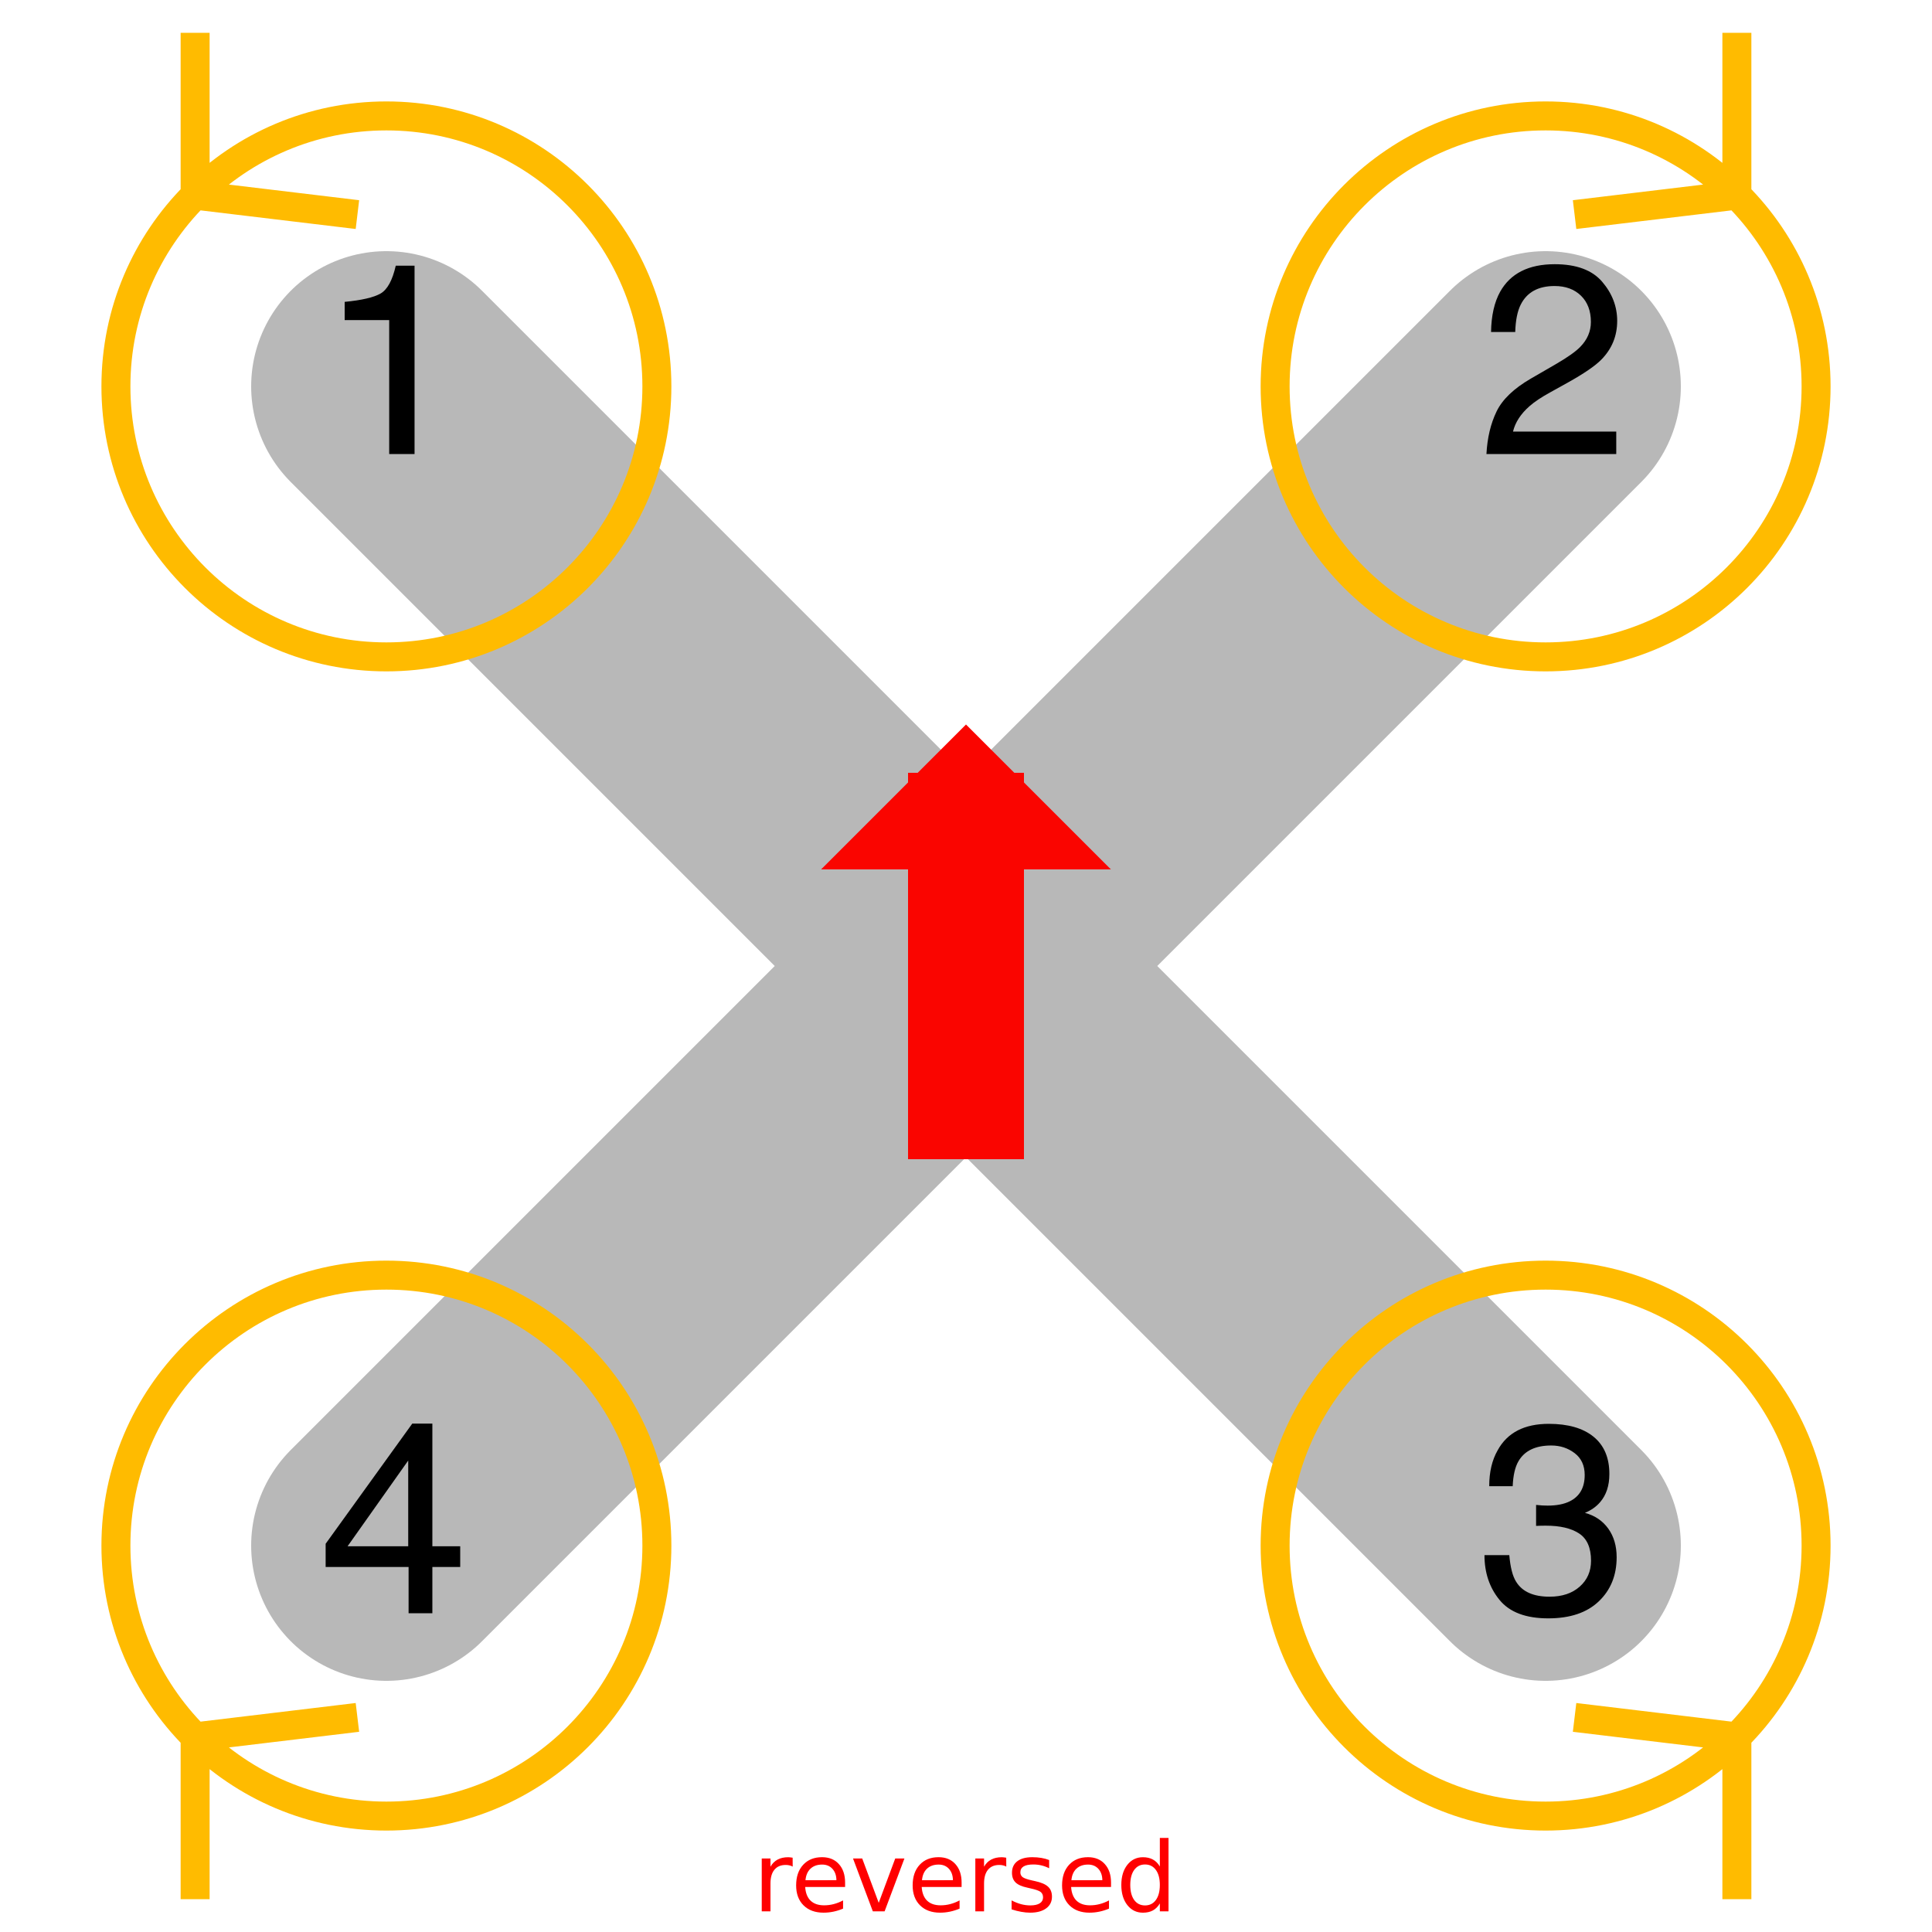
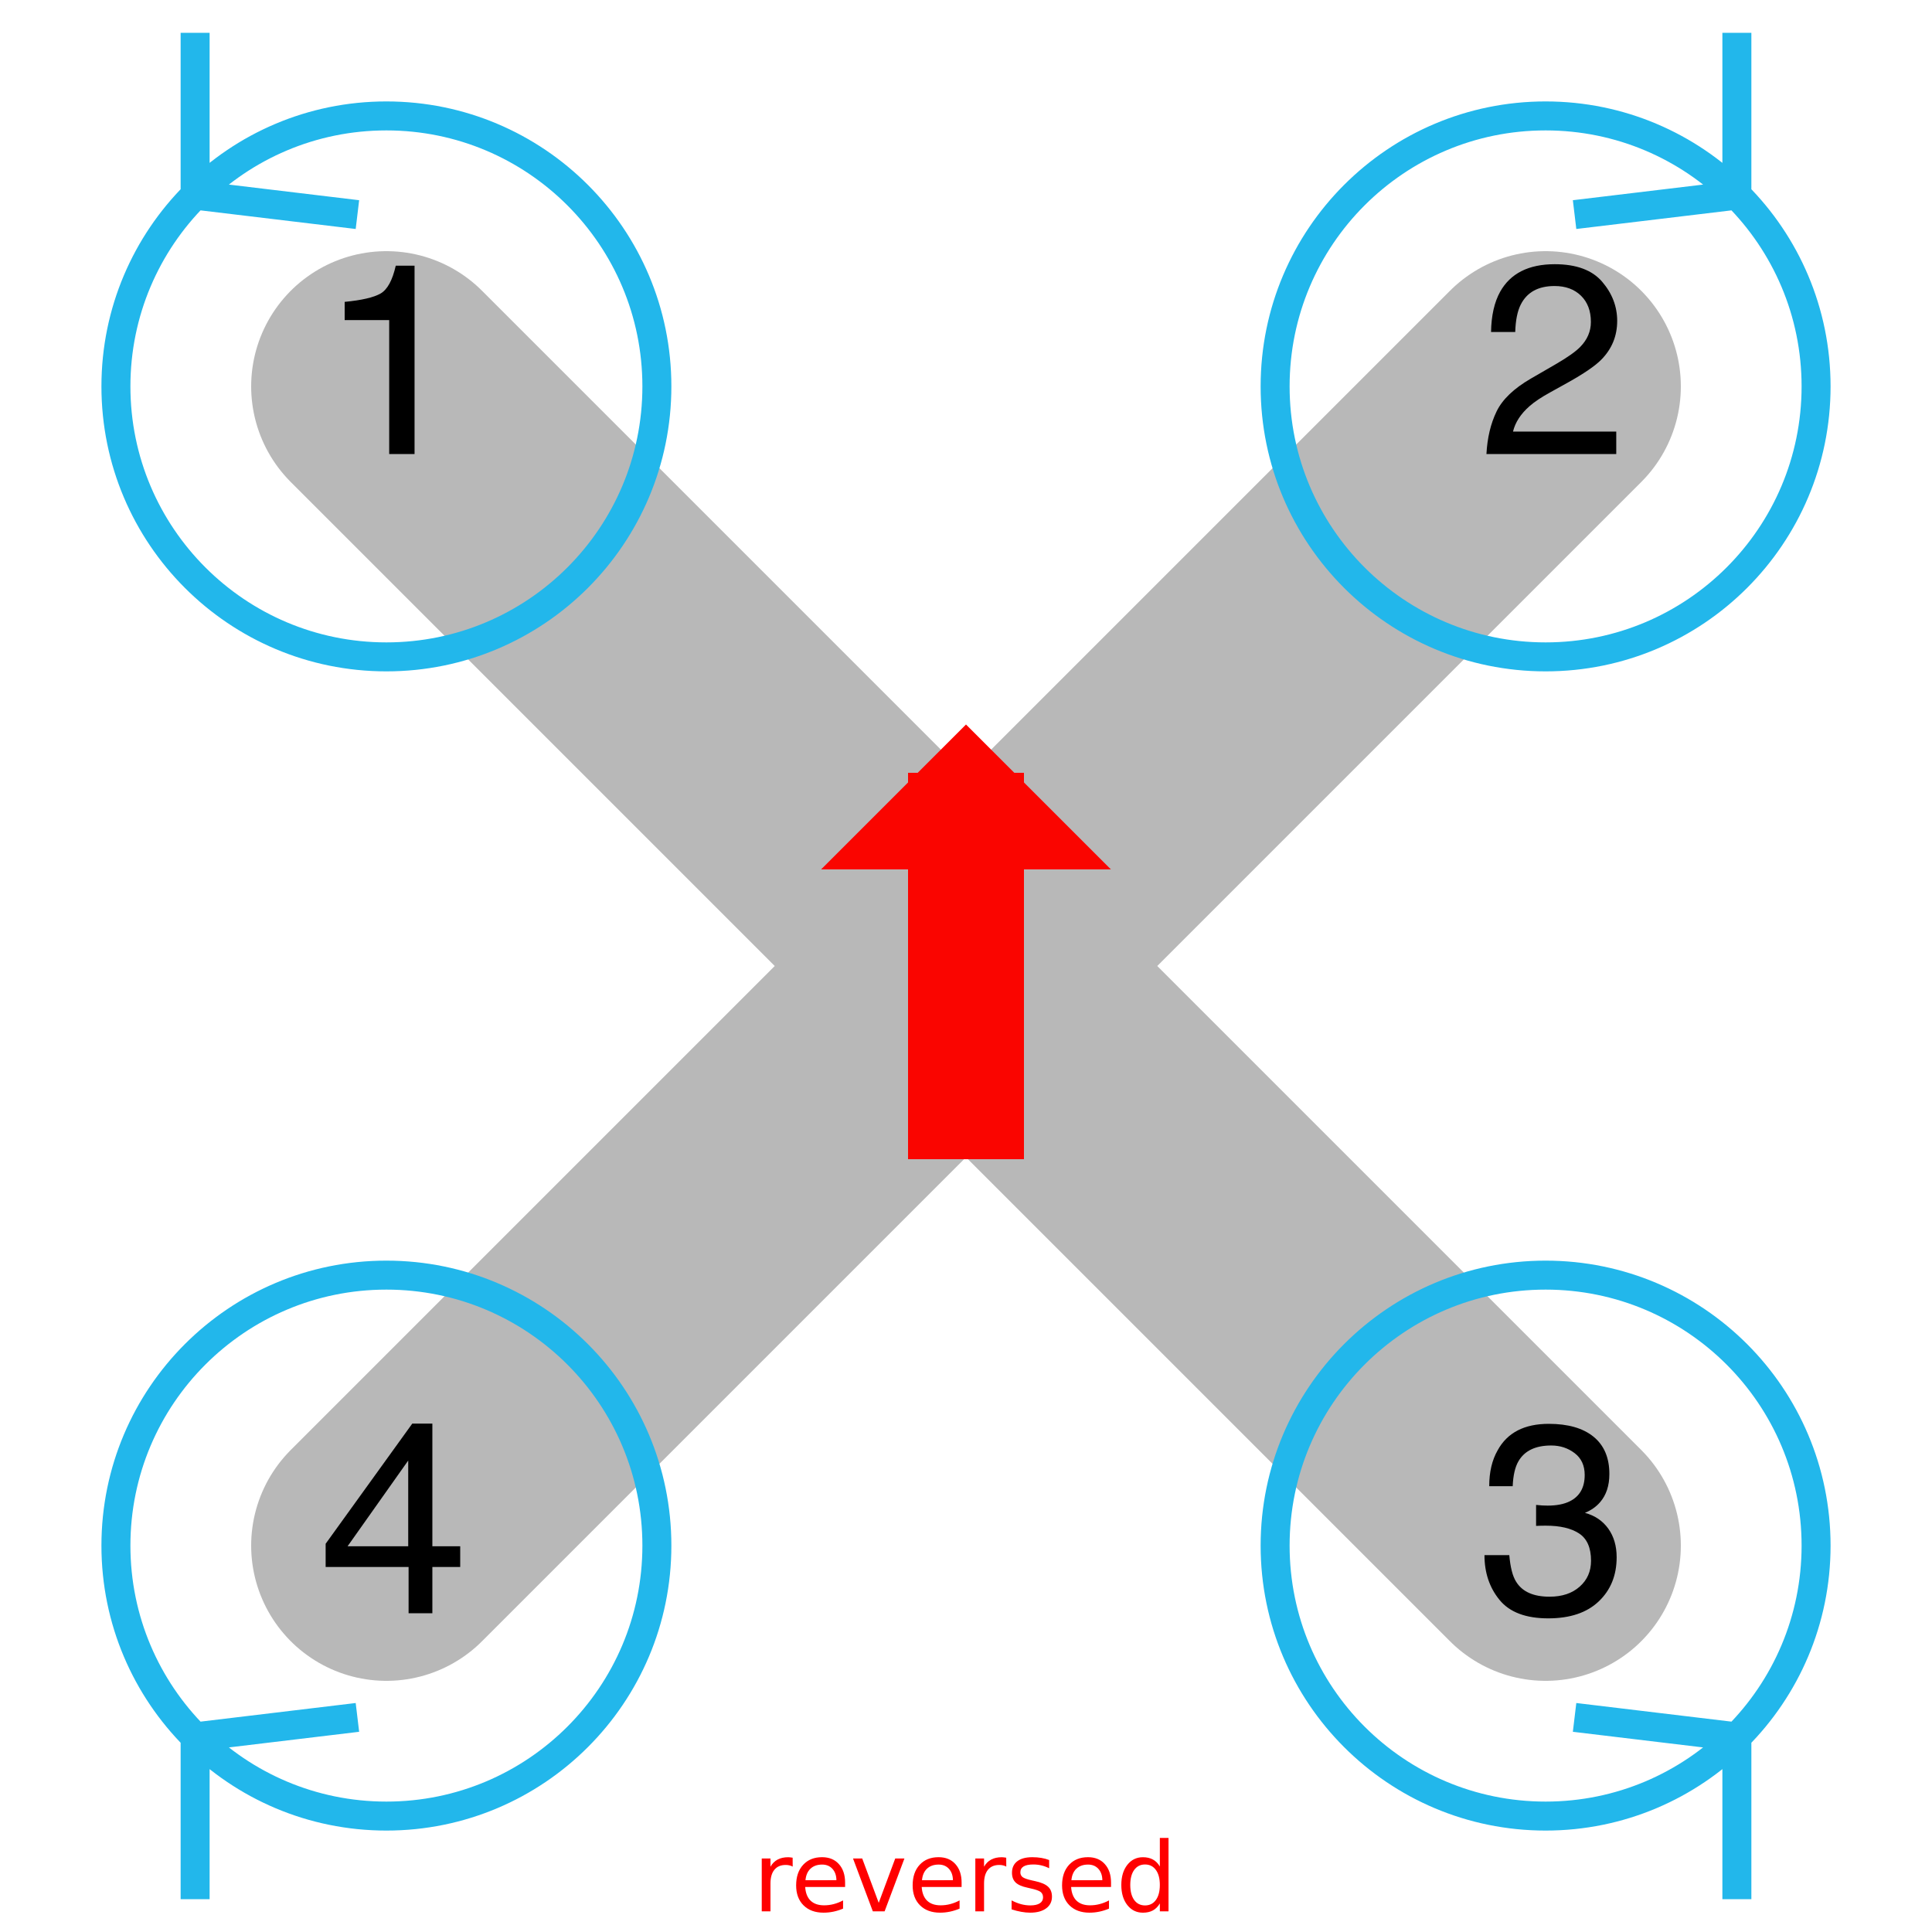
<svg xmlns="http://www.w3.org/2000/svg" xmlns:xlink="http://www.w3.org/1999/xlink" height="200pt" viewBox="0 0 200 200" width="200pt">
  <symbol id="glyph0-1" overflow="visible">
    <path d="m2.68-13.863v-1.887c1.777-.172 3.016-.461 3.719-.867.703-.406 1.227-1.367 1.57-2.879h1.945v19.496h-2.625v-13.863zm0 0" />
  </symbol>
  <symbol id="glyph0-2" overflow="visible">
    <path d="m1.922-4.402c.605-1.25 1.789-2.383 3.547-3.402l2.625-1.52c1.176-.684 2-1.266 2.477-1.75.746-.758 1.117-1.621 1.117-2.598 0-1.141-.34-2.043-1.023-2.715-.684-.668-1.594-1.004-2.734-1.004-1.688 0-2.852.637-3.5 1.914-.348.684-.539 1.633-.574 2.844h-2.504c.027-1.703.344-3.094.945-4.172 1.066-1.895 2.949-2.844 5.648-2.844 2.242 0 3.879.609 4.914 1.82s1.551 2.562 1.551 4.047c0 1.566-.551 2.906-1.652 4.02-.641.648-1.785 1.43-3.434 2.352l-1.871 1.039c-.895.492-1.598.961-2.109 1.41-.91.793-1.484 1.672-1.719 2.637h10.688v2.324h-13.438c.09-1.688.441-3.152 1.047-4.402zm0 0" />
  </symbol>
  <symbol id="glyph0-3" overflow="visible">
    <path d="m2.234-1.375c-1.043-1.27-1.562-2.816-1.562-4.641h2.57c.109 1.266.344 2.188.711 2.762.637 1.031 1.789 1.543 3.457 1.543 1.293 0 2.332-.344 3.117-1.039.785-.691 1.176-1.586 1.176-2.68 0-1.348-.414-2.289-1.238-2.828-.824-.539-1.969-.805-3.438-.805-.164 0-.332 0-.5.004-.168.004-.34.012-.512.02v-2.172c.254.027.469.047.641.055.176.008.363.016.562.016.922 0 1.676-.148 2.27-.438 1.039-.512 1.559-1.422 1.559-2.734 0-.977-.348-1.73-1.039-2.258-.691-.527-1.5-.793-2.422-.793-1.641 0-2.773.547-3.402 1.641-.348.602-.543 1.457-.59 2.57h-2.43c0-1.457.289-2.699.875-3.719 1-1.824 2.766-2.734 5.289-2.734 1.996 0 3.539.445 4.633 1.332 1.094.891 1.641 2.176 1.641 3.863 0 1.203-.32 2.18-.969 2.926-.402.465-.922.828-1.559 1.094 1.031.281 1.836.828 2.414 1.633.578.809.867 1.793.867 2.961 0 1.867-.613 3.391-1.848 4.566-1.23 1.176-2.973 1.762-5.234 1.762-2.316 0-3.996-.633-5.039-1.906zm0 0" />
  </symbol>
  <symbol id="glyph0-4" overflow="visible">
    <path d="m9.258-6.93v-8.875l-6.277 8.875zm.039 6.93v-4.785h-8.586v-2.406l8.969-12.441h2.078v12.703h2.883v2.145h-2.883v4.785zm0 0" />
  </symbol>
  <g>
    <g>
      <path d="m40 40 120 120m-120 0 120-120" style="fill:none;stroke:#b8b8b8;stroke-width:28;stroke-linecap:round;stroke-linejoin:round;stroke-miterlimit:10" />
-       <path d="m160 68c-15.465 0-28-12.535-28-28 0-15.465 12.535-28 28-28s28 12.535 28 28c0 15.465-12.535 28-28 28m19.801-47.801-16.801 2.016m16.801-2.016v-16.801" fill="none" stroke="#fb0" stroke-miterlimit="10" stroke-width="3" />
+       <path d="m160 68c-15.465 0-28-12.535-28-28 0-15.465 12.535-28 28-28s28 12.535 28 28c0 15.465-12.535 28-28 28m19.801-47.801-16.801 2.016m16.801-2.016v-16.801" fill="none" stroke="#22B7EB" stroke-miterlimit="10" stroke-width="3" />
      <g>
        <use height="100%" width="100%" x="33" xlink:href="#glyph0-1" y="47" />
      </g>
-       <path d="m40 12c15.465 0 28 12.535 28 28s-12.535 28-28 28-28-12.535-28-28 12.535-28 28-28m-19.801 8.199 16.801 2.016m-16.801-2.016v-16.801" fill="none" stroke="#fb0" stroke-miterlimit="10" stroke-width="3" />
+       <path d="m40 12c15.465 0 28 12.535 28 28s-12.535 28-28 28-28-12.535-28-28 12.535-28 28-28m-19.801 8.199 16.801 2.016m-16.801-2.016v-16.801" fill="none" stroke="#22B7EB" stroke-miterlimit="10" stroke-width="3" />
      <g>
        <use height="100%" width="100%" x="153" xlink:href="#glyph0-2" y="47" />
      </g>
-       <path d="m40 188c-15.465 0-28-12.535-28-28s12.535-28 28-28 28 12.535 28 28-12.535 28-28 28m-19.801-8.199 16.801-2.016m-16.801 2.016v16.801" fill="none" stroke="#fb0" stroke-miterlimit="10" stroke-width="3" />
+       <path d="m40 188c-15.465 0-28-12.535-28-28s12.535-28 28-28 28 12.535 28 28-12.535 28-28 28m-19.801-8.199 16.801-2.016m-16.801 2.016v16.801" fill="none" stroke="#22B7EB" stroke-miterlimit="10" stroke-width="3" />
      <g>
        <use height="100%" width="100%" x="153" xlink:href="#glyph0-3" y="167" />
      </g>
-       <path d="m160 132c15.465 0 28 12.535 28 28s-12.535 28-28 28-28-12.535-28-28 12.535-28 28-28m19.801 47.801-16.801-2.016m16.801 2.016v16.801" fill="none" stroke="#fb0" stroke-miterlimit="10" stroke-width="3" />
+       <path d="m160 132c15.465 0 28 12.535 28 28s-12.535 28-28 28-28-12.535-28-28 12.535-28 28-28m19.801 47.801-16.801-2.016m16.801 2.016v16.801" fill="none" stroke="#22B7EB" stroke-miterlimit="10" stroke-width="3" />
      <g>
        <use height="100%" width="100%" x="33" xlink:href="#glyph0-4" y="167" />
      </g>
      <path d="m100 80v40" fill="none" stroke="#fa0500" stroke-linejoin="bevel" stroke-miterlimit="10" stroke-width="12" />
      <path d="m100 75-15 15h30z" fill="#fa0500" />
    </g>
    <g fill="#f00">
      <path d="m82.059 193.23q-.151-.088-.332-.127-.176-.044-.391-.044-.762 0-1.172.498-.405.493-.405 1.421v2.881h-.903v-5.469h.903v.85q.283-.498.737-.737.454-.244 1.104-.244.093 0 .205.015.112.01.249.034l.005.923z" />
      <path d="m87.484 194.9v.439h-4.131q.059.928.557 1.416.503.483 1.396.483.518 0 1.001-.127.488-.127.967-.381v.85q-.483.205-.991.312-.508.107-1.03.107-1.309 0-2.075-.762-.762-.762-.762-2.061 0-1.343.723-2.129.728-.791 1.958-.791 1.104 0 1.743.713.645.708.645 1.929zm-.898-.264q-.01-.737-.415-1.177-.4-.439-1.064-.439-.752 0-1.206.425-.449.425-.518 1.196l3.203-.005z" />
      <path d="m88.304 192.39h.952l1.709 4.59 1.709-4.59h.952l-2.051 5.469h-1.221z" />
      <path d="m99.545 194.9v.439h-4.131q.059.928.557 1.416.503.483 1.396.483.518 0 1.001-.127.488-.127.967-.381v.85q-.483.205-.991.312-.508.107-1.03.107-1.309 0-2.075-.762-.762-.762-.762-2.061 0-1.343.723-2.129.728-.791 1.958-.791 1.104 0 1.743.713.645.708.645 1.929zm-.898-.264q-.01-.737-.415-1.177-.4-.439-1.064-.439-.752 0-1.206.425-.449.425-.518 1.196l3.203-.005z" />
      <path d="m104.169 193.23q-.151-.088-.332-.127-.176-.044-.391-.044-.762 0-1.172.498-.405.493-.405 1.421v2.881h-.903v-5.469h.903v.85q.283-.498.737-.737.454-.244 1.104-.244.093 0 .205.015.112.01.249.034l.005.923z" />
      <path d="m108.607 192.551v.85q-.381-.195-.791-.293-.41-.098-.85-.098-.669 0-1.006.205-.332.205-.332.615 0 .312.239.493.239.176.962.337l.308.068q.957.205 1.357.581.405.371.405 1.04 0 .762-.605 1.206-.601.444-1.655.444-.439 0-.918-.088-.474-.083-1.001-.254v-.928q.498.259.981.391.483.127.957.127.635 0 .977-.215.342-.22.342-.615 0-.366-.249-.562-.244-.195-1.079-.376l-.312-.073q-.835-.176-1.206-.537-.371-.366-.371-1.001 0-.771.547-1.191.547-.42 1.553-.42.498 0 .938.073.439.073.811.22z" />
      <path d="m115.013 194.9v.439h-4.131q.059.928.557 1.416.503.483 1.396.483.518 0 1.001-.127.488-.127.967-.381v.85q-.483.205-.991.312-.508.107-1.03.107-1.309 0-2.075-.762-.762-.762-.762-2.061 0-1.343.723-2.129.728-.791 1.958-.791 1.104 0 1.743.713.645.708.645 1.929zm-.898-.264q-.01-.737-.415-1.177-.4-.439-1.064-.439-.752 0-1.206.425-.449.425-.518 1.196l3.203-.005z" />
      <path d="m120.067 193.22v-2.959h.898v7.598h-.898v-.82q-.283.488-.718.728-.43.234-1.035.234-.991 0-1.616-.791-.62-.791-.62-2.08 0-1.289.62-2.08.625-.791 1.616-.791.605 0 1.035.239.435.234.718.723zm-3.062 1.909q0 .991.405 1.558.41.562 1.123.562.713 0 1.123-.562.41-.566.41-1.558 0-.991-.41-1.553-.41-.566-1.123-.566-.713 0-1.123.566-.405.562-.405 1.553z" />
    </g>
  </g>
</svg>
